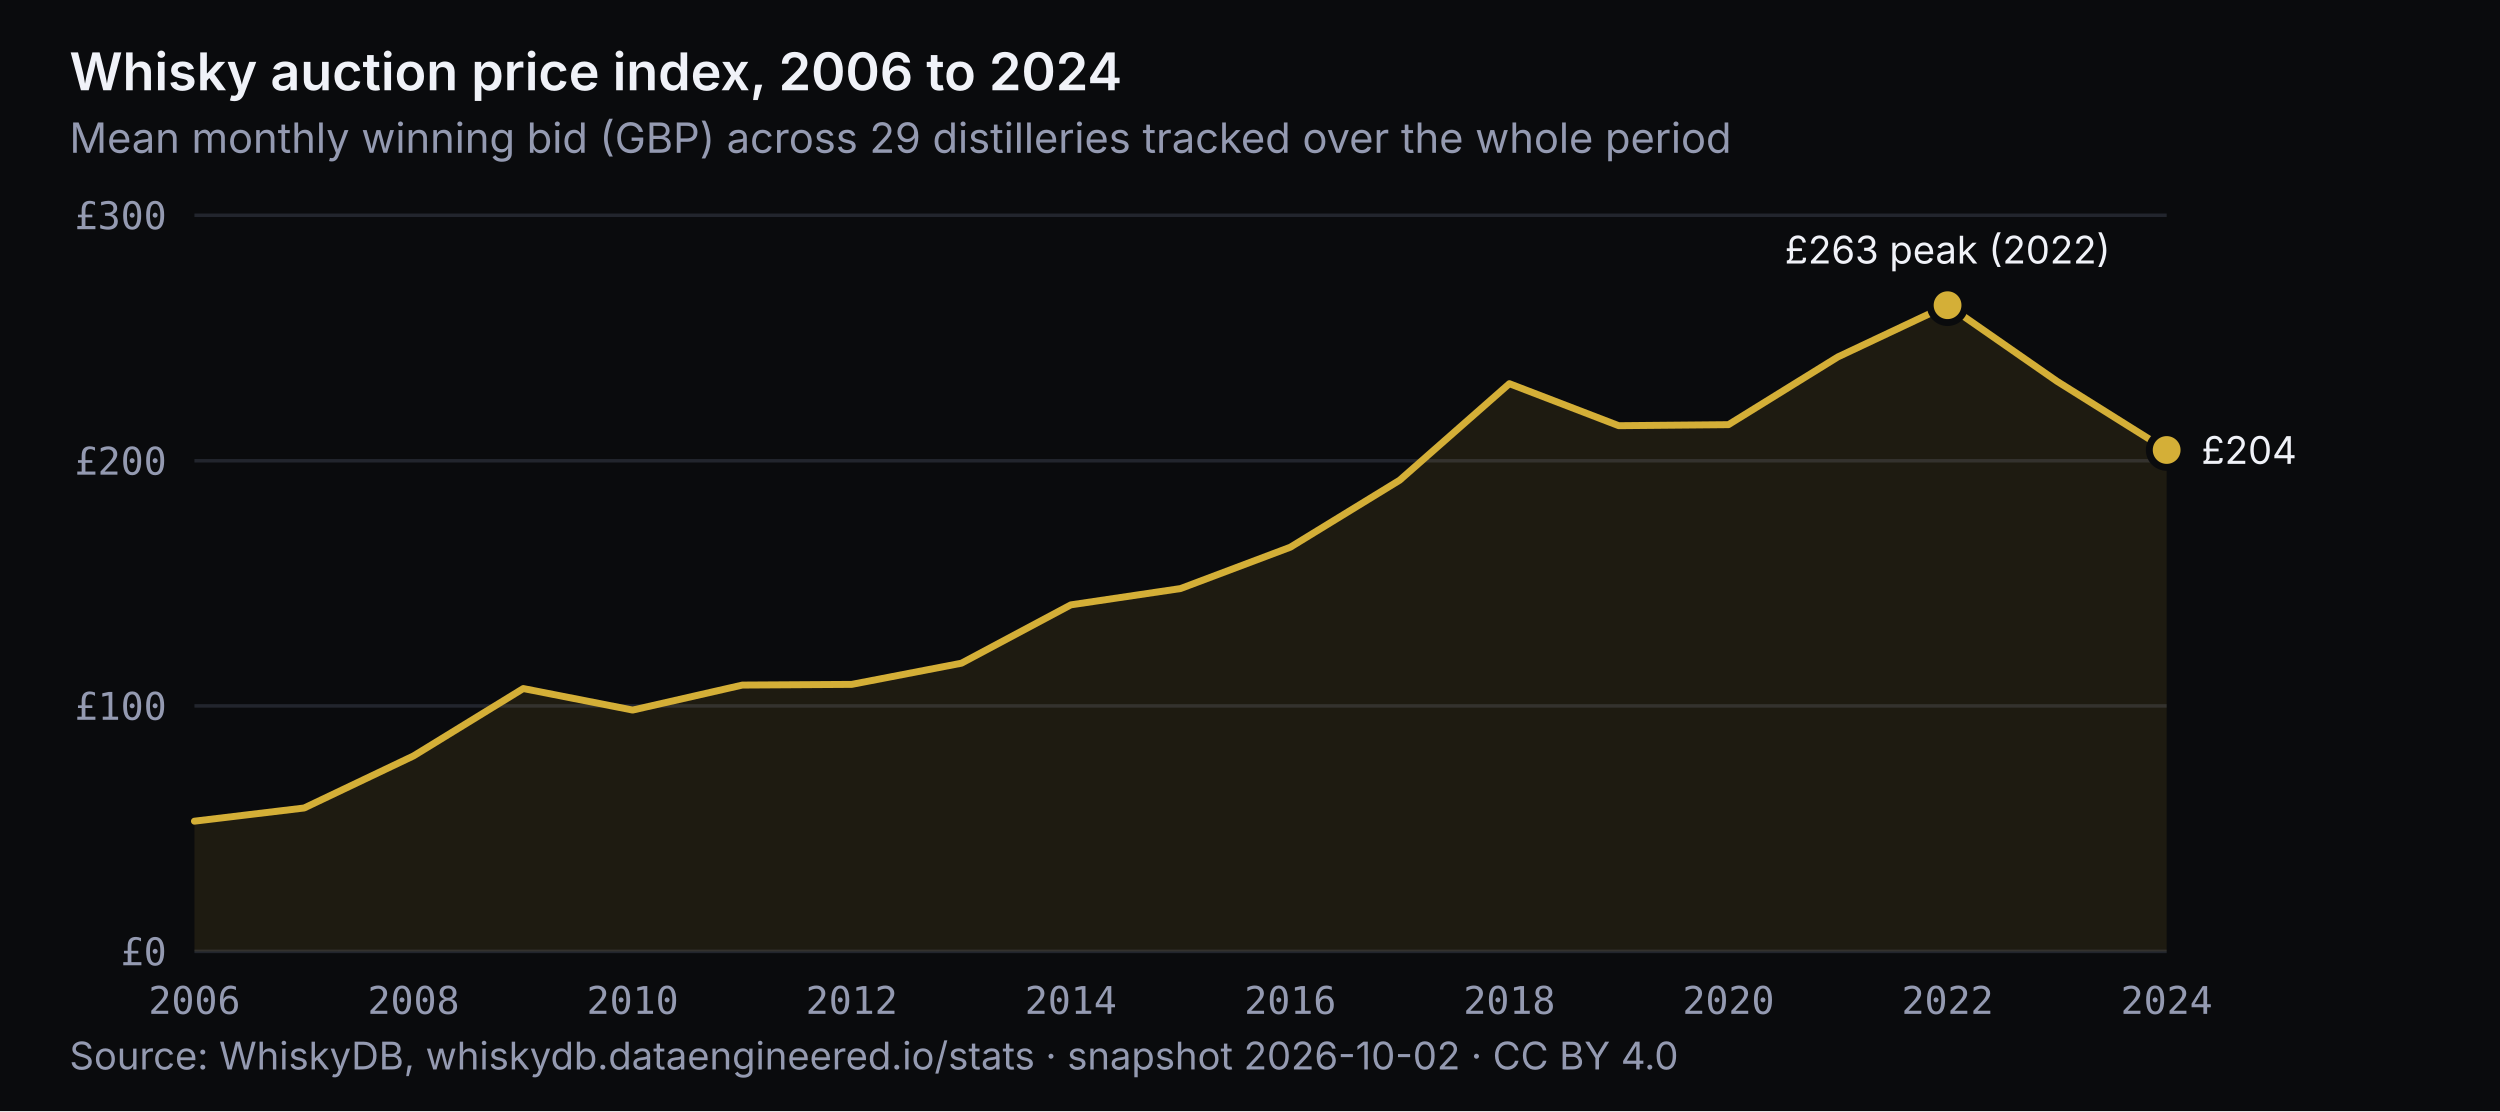
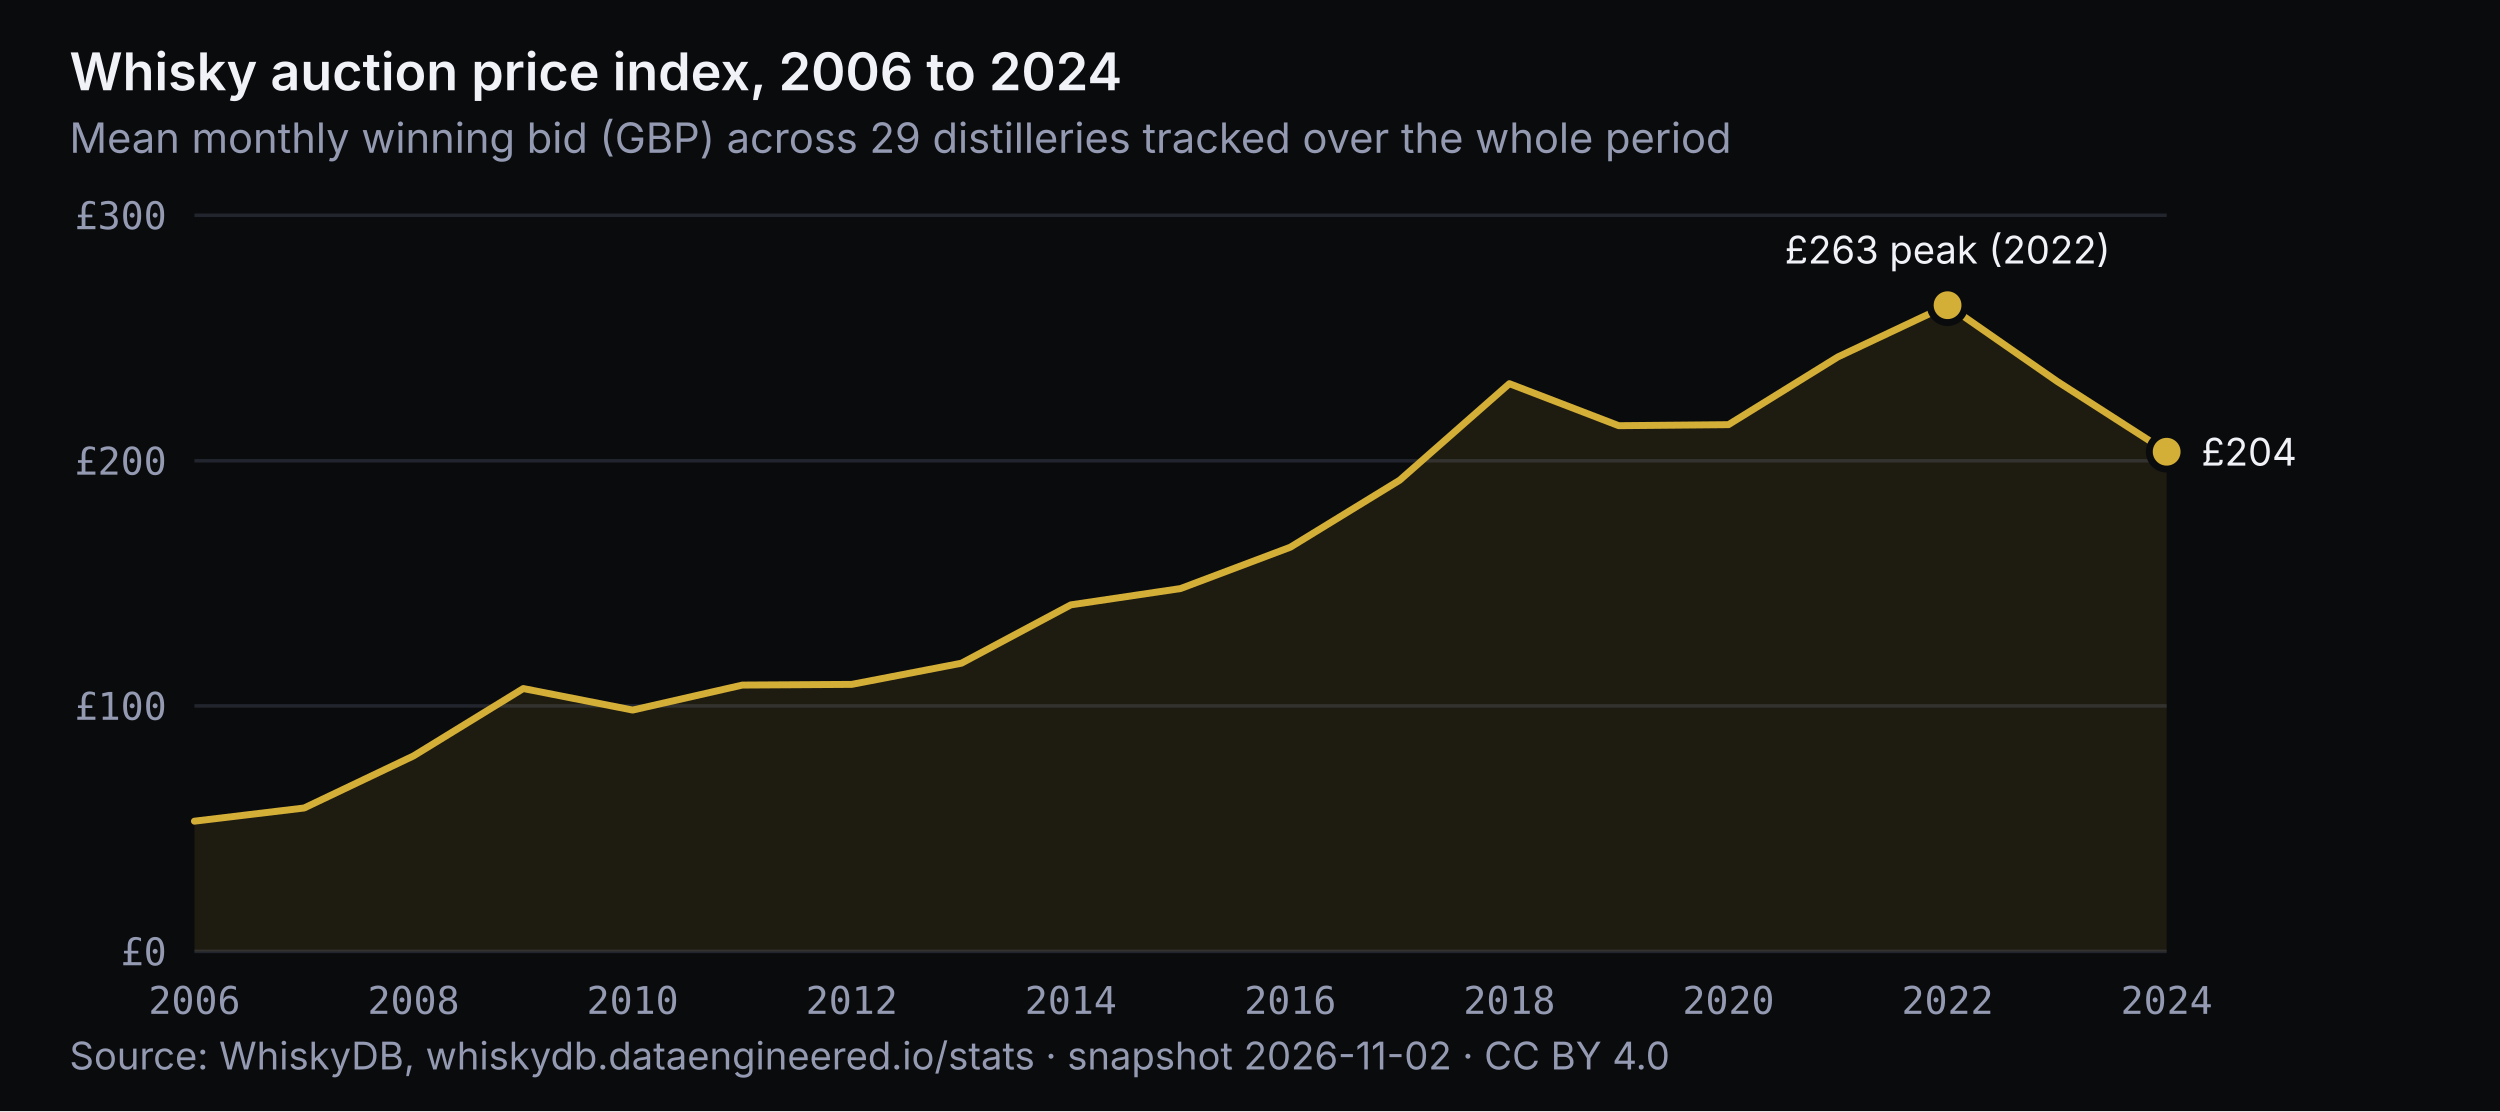
<svg xmlns="http://www.w3.org/2000/svg" viewBox="0 0 720 320" width="720" height="320" role="img" aria-labelledby="t-auction-index d-auction-index" font-family="'Inter', 'Outfit', system-ui, -apple-system, 'Segoe UI', sans-serif" font-size="12">
  <rect width="720" height="320" fill="#0a0b0d" />
  <text x="20" y="26" font-size="15" font-weight="600" fill="#f0f2f8">Whisky auction price index, 2006 to 2024</text>
  <text x="20" y="44" font-size="12" fill="#949ab1">Mean monthly winning bid (GBP) across 29 distilleries tracked over the whole period</text>
  <line x1="56" y1="274.0" x2="624" y2="274.0" stroke="#22252d" stroke-width="1" />
  <text x="48" y="278.0" text-anchor="end" fill="#949ab1" font-size="11" font-family="'Fira Code', ui-monospace, Menlo, Consolas, monospace">£0</text>
  <line x1="56" y1="203.3" x2="624" y2="203.3" stroke="#22252d" stroke-width="1" />
  <text x="48" y="207.3" text-anchor="end" fill="#949ab1" font-size="11" font-family="'Fira Code', ui-monospace, Menlo, Consolas, monospace">£100</text>
  <line x1="56" y1="132.7" x2="624" y2="132.7" stroke="#22252d" stroke-width="1" />
  <text x="48" y="136.7" text-anchor="end" fill="#949ab1" font-size="11" font-family="'Fira Code', ui-monospace, Menlo, Consolas, monospace">£200</text>
  <line x1="56" y1="62.0" x2="624" y2="62.0" stroke="#22252d" stroke-width="1" />
  <text x="48" y="66.0" text-anchor="end" fill="#949ab1" font-size="11" font-family="'Fira Code', ui-monospace, Menlo, Consolas, monospace">£300</text>
  <text x="56.0" y="292" text-anchor="middle" fill="#949ab1" font-size="11" font-family="'Fira Code', ui-monospace, Menlo, Consolas, monospace">2006</text>
  <text x="119.1" y="292" text-anchor="middle" fill="#949ab1" font-size="11" font-family="'Fira Code', ui-monospace, Menlo, Consolas, monospace">2008</text>
  <text x="182.2" y="292" text-anchor="middle" fill="#949ab1" font-size="11" font-family="'Fira Code', ui-monospace, Menlo, Consolas, monospace">2010</text>
  <text x="245.3" y="292" text-anchor="middle" fill="#949ab1" font-size="11" font-family="'Fira Code', ui-monospace, Menlo, Consolas, monospace">2012</text>
  <text x="308.4" y="292" text-anchor="middle" fill="#949ab1" font-size="11" font-family="'Fira Code', ui-monospace, Menlo, Consolas, monospace">2014</text>
  <text x="371.6" y="292" text-anchor="middle" fill="#949ab1" font-size="11" font-family="'Fira Code', ui-monospace, Menlo, Consolas, monospace">2016</text>
  <text x="434.7" y="292" text-anchor="middle" fill="#949ab1" font-size="11" font-family="'Fira Code', ui-monospace, Menlo, Consolas, monospace">2018</text>
  <text x="497.8" y="292" text-anchor="middle" fill="#949ab1" font-size="11" font-family="'Fira Code', ui-monospace, Menlo, Consolas, monospace">2020</text>
  <text x="560.9" y="292" text-anchor="middle" fill="#949ab1" font-size="11" font-family="'Fira Code', ui-monospace, Menlo, Consolas, monospace">2022</text>
  <text x="624.0" y="292" text-anchor="middle" fill="#949ab1" font-size="11" font-family="'Fira Code', ui-monospace, Menlo, Consolas, monospace">2024</text>
-   <path d="M56.0 236.5 L87.6 232.7 L119.1 217.7 L150.7 198.3 L182.2 204.5 L213.8 197.3 L245.3 197.1 L276.9 191.0 L308.4 174.2 L340.0 169.5 L371.6 157.6 L403.1 138.3 L434.7 110.5 L466.2 122.6 L497.8 122.3 L529.3 102.8 L560.9 87.9 L592.4 109.8 L624.0 129.6 L624.0 274 L56.0 274 Z" fill="#d4af37" fill-opacity="0.1" />
-   <path d="M56.0 236.5 L87.6 232.7 L119.1 217.7 L150.7 198.3 L182.2 204.5 L213.8 197.3 L245.3 197.1 L276.9 191.0 L308.4 174.2 L340.0 169.5 L371.6 157.6 L403.1 138.3 L434.7 110.5 L466.2 122.6 L497.8 122.3 L529.3 102.8 L560.9 87.9 L592.4 109.8 L624.0 129.6" fill="none" stroke="#d4af37" stroke-width="2" stroke-linejoin="round" stroke-linecap="round" />
+   <path d="M56.0 236.5 L87.6 232.7 L119.1 217.7 L150.7 198.3 L182.2 204.5 L213.8 197.3 L245.3 197.1 L276.9 191.0 L308.4 174.2 L340.0 169.5 L371.6 157.6 L403.1 138.3 L434.7 110.5 L466.2 122.6 L497.8 122.3 L529.3 102.8 L560.9 87.9 L592.4 109.8 L624.0 130.1 L624.0 274 L56.0 274 Z" fill="#d4af37" fill-opacity="0.1" />
+   <path d="M56.0 236.5 L87.6 232.7 L119.1 217.7 L150.7 198.3 L182.2 204.5 L213.8 197.3 L245.3 197.1 L276.9 191.0 L308.4 174.2 L340.0 169.5 L371.6 157.6 L403.1 138.3 L434.7 110.5 L466.2 122.6 L497.8 122.3 L529.3 102.8 L560.9 87.9 L592.4 109.8 L624.0 130.1" fill="none" stroke="#d4af37" stroke-width="2" stroke-linejoin="round" stroke-linecap="round" />
  <g>
    <circle cx="56.0" cy="236.5" r="12" fill="transparent" />
  </g>
  <g>
    <circle cx="87.6" cy="232.7" r="12" fill="transparent" />
  </g>
  <g>
    <circle cx="119.1" cy="217.7" r="12" fill="transparent" />
  </g>
  <g>
    <circle cx="150.7" cy="198.3" r="12" fill="transparent" />
  </g>
  <g>
    <circle cx="182.2" cy="204.5" r="12" fill="transparent" />
  </g>
  <g>
    <circle cx="213.8" cy="197.3" r="12" fill="transparent" />
  </g>
  <g>
    <circle cx="245.3" cy="197.1" r="12" fill="transparent" />
  </g>
  <g>
    <circle cx="276.9" cy="191.0" r="12" fill="transparent" />
  </g>
  <g>
    <circle cx="308.4" cy="174.2" r="12" fill="transparent" />
  </g>
  <g>
    <circle cx="340.0" cy="169.5" r="12" fill="transparent" />
  </g>
  <g>
    <circle cx="371.6" cy="157.6" r="12" fill="transparent" />
  </g>
  <g>
    <circle cx="403.1" cy="138.3" r="12" fill="transparent" />
  </g>
  <g>
    <circle cx="434.7" cy="110.5" r="12" fill="transparent" />
  </g>
  <g>
    <circle cx="466.2" cy="122.6" r="12" fill="transparent" />
  </g>
  <g>
    <circle cx="497.8" cy="122.3" r="12" fill="transparent" />
  </g>
  <g>
    <circle cx="529.3" cy="102.8" r="12" fill="transparent" />
  </g>
  <g>
    <circle cx="560.9" cy="87.9" r="12" fill="transparent" />
  </g>
  <g>
    <circle cx="592.4" cy="109.8" r="12" fill="transparent" />
  </g>
  <g>
-     <circle cx="624.0" cy="129.6" r="12" fill="transparent" />
+     <circle cx="624.0" cy="130.1" r="12" fill="transparent" />
  </g>
  <circle cx="560.9" cy="87.9" r="5" fill="#d4af37" stroke="#0a0b0d" stroke-width="2" />
  <text x="560.9" y="75.9" text-anchor="middle" fill="#f0f2f8" font-size="11">£263 peak (2022)</text>
-   <circle cx="624.0" cy="129.6" r="5" fill="#d4af37" stroke="#0a0b0d" stroke-width="2" />
-   <text x="634.0" y="133.6" fill="#f0f2f8" font-size="11">£204</text>
-   <text x="20" y="308" font-size="11" fill="#949ab1">Source: WhiskyDB, whiskydb.dataengineered.io/stats · snapshot 2026-10-02 · CC BY 4.0</text>
+   <circle cx="624.0" cy="130.1" r="5" fill="#d4af37" stroke="#0a0b0d" stroke-width="2" />
+   <text x="634.0" y="134.1" fill="#f0f2f8" font-size="11">£204</text>
+   <text x="20" y="308" font-size="11" fill="#949ab1">Source: WhiskyDB, whiskydb.dataengineered.io/stats · snapshot 2026-11-02 · CC BY 4.0</text>
</svg>
